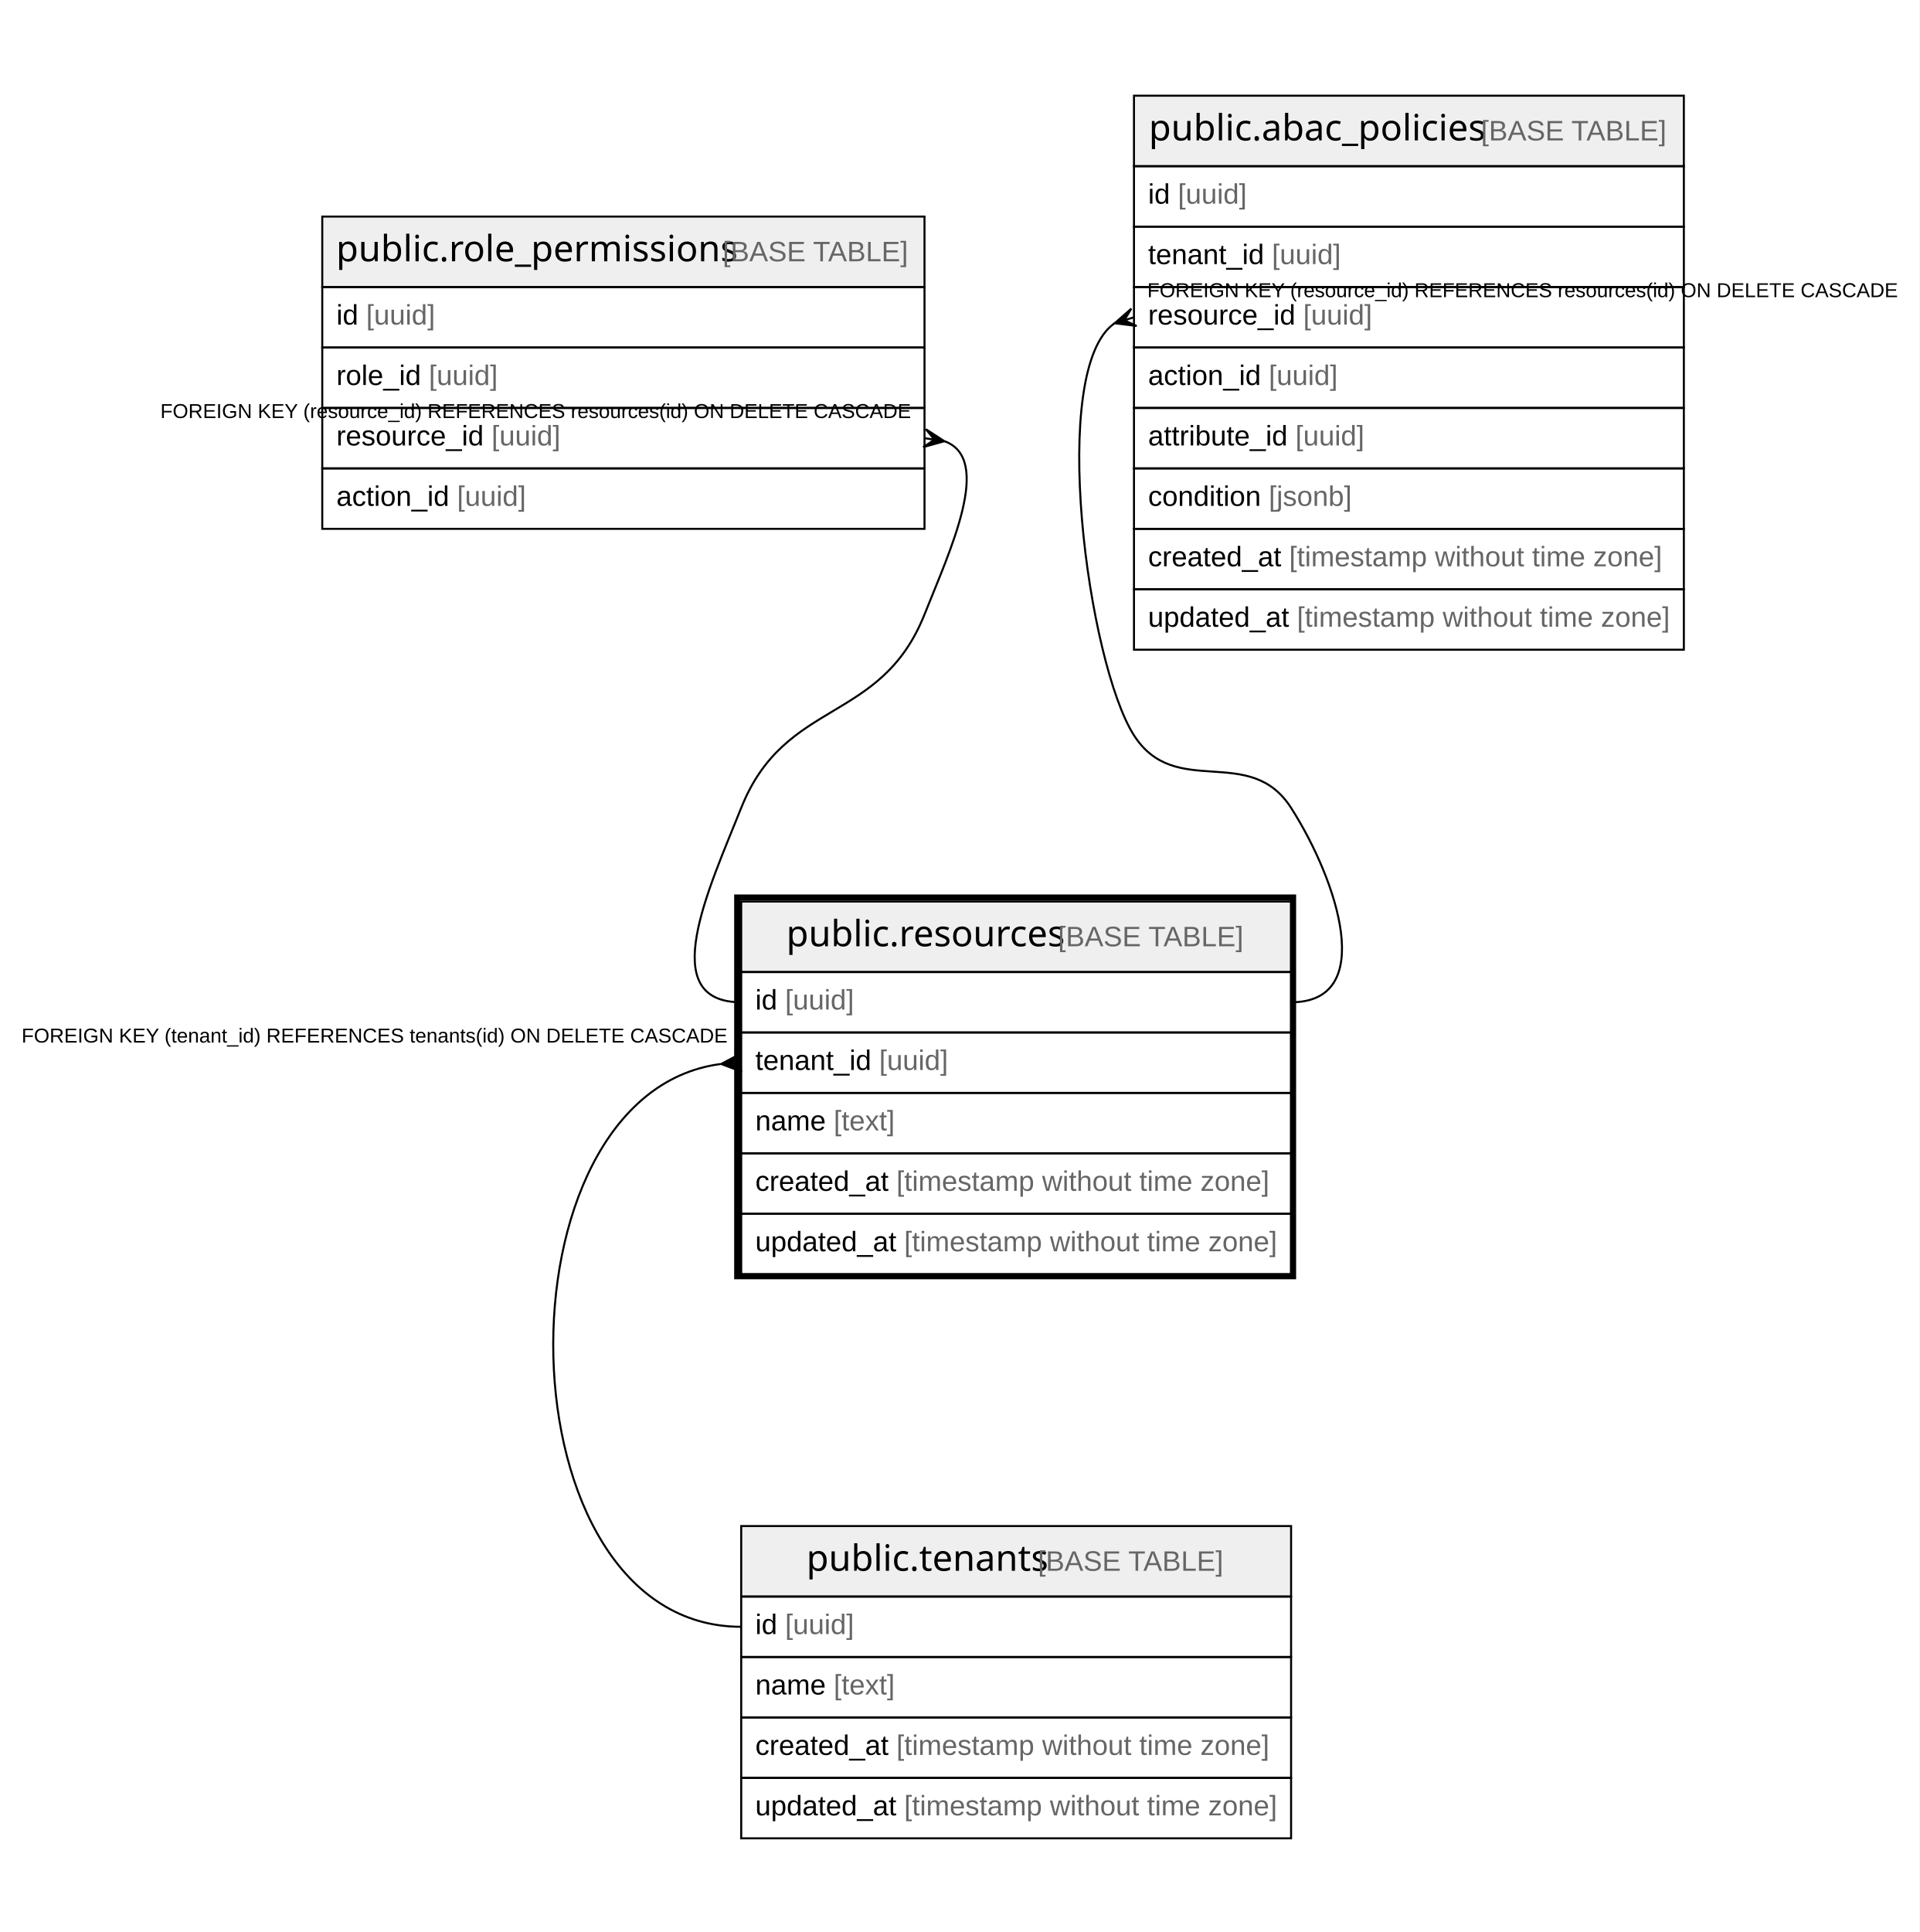
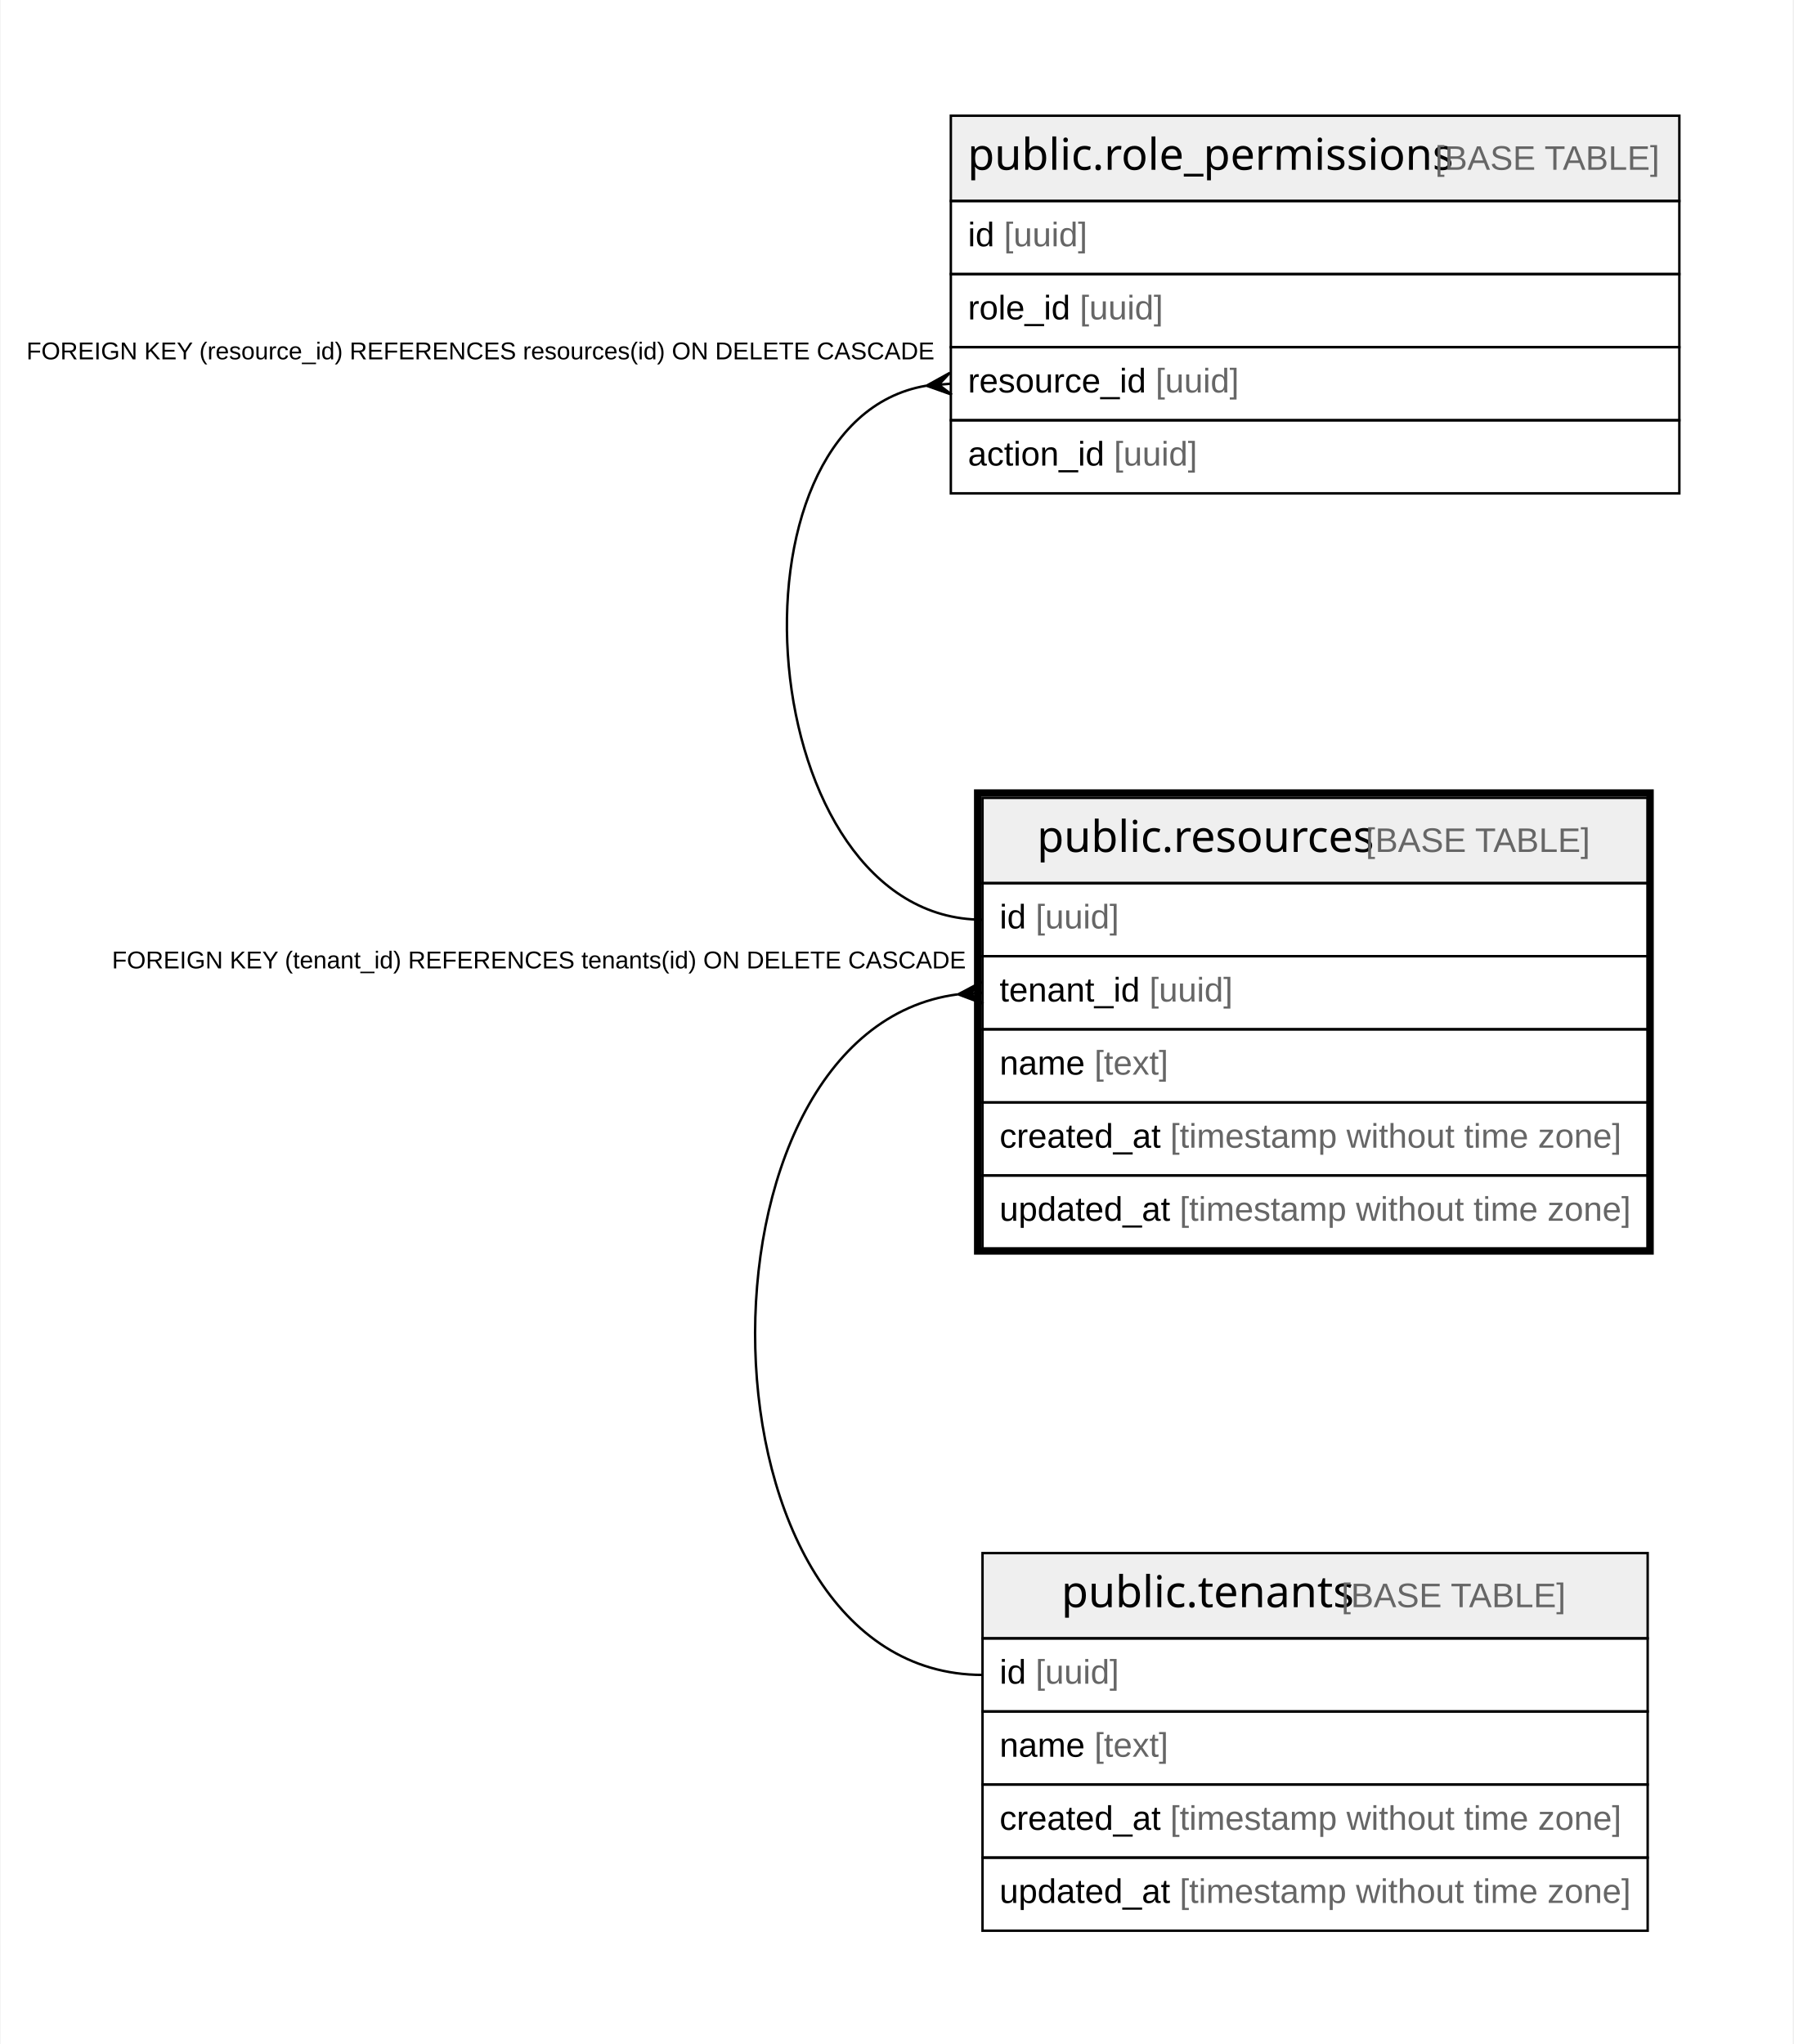
- <svg xmlns="http://www.w3.org/2000/svg" width="953pt" height="959pt" viewBox="0.00 0.00 953.00 959.00">
-   <g id="graph0" class="graph" transform="scale(1 1) rotate(0) translate(4 955)">
-     <polygon fill="#ffffff" stroke="transparent" points="-4,4 -4,-955 949,-955 949,4 -4,4" />
+ <svg xmlns="http://www.w3.org/2000/svg" width="736pt" height="839pt" viewBox="0.00 0.00 735.50 839.00">
+   <g id="graph0" class="graph" transform="scale(1 1) rotate(0) translate(4 835)">
+     <polygon fill="#ffffff" stroke="transparent" points="-4,4 -4,-835 731.5,-835 731.5,4 -4,4" />
    <g id="node1" class="node">
-       <polygon fill="#efefef" stroke="transparent" points="364,-472.5 364,-507.5 637,-507.5 637,-472.5 364,-472.5" />
-       <polygon fill="none" stroke="#000000" points="364,-472.5 364,-507.5 637,-507.5 637,-472.5 364,-472.5" />
-       <text text-anchor="start" x="386.364" y="-485.3" font-family="Arial Bold" font-size="18.00" fill="#000000">public.resources</text>
-       <text text-anchor="start" x="517.382" y="-485.3" font-family="Arial" font-size="14.00" fill="#000000"> </text>
-       <text text-anchor="start" x="521.273" y="-485.3" font-family="Arial" font-size="14.00" fill="#666666">[BASE TABLE]</text>
-       <polygon fill="none" stroke="#000000" points="364,-442.5 364,-472.5 637,-472.5 637,-442.5 364,-442.5" />
-       <text text-anchor="start" x="371" y="-453.9" font-family="Arial" font-size="14.00" fill="#000000">id </text>
-       <text text-anchor="start" x="385.78" y="-453.9" font-family="Arial" font-size="14.00" fill="#666666">[uuid]</text>
-       <polygon fill="none" stroke="#000000" points="364,-412.5 364,-442.5 637,-442.5 637,-412.5 364,-412.5" />
-       <text text-anchor="start" x="371" y="-423.9" font-family="Arial" font-size="14.00" fill="#000000">tenant_id </text>
-       <text text-anchor="start" x="432.474" y="-423.9" font-family="Arial" font-size="14.00" fill="#666666">[uuid]</text>
-       <polygon fill="none" stroke="#000000" points="364,-382.5 364,-412.5 637,-412.5 637,-382.5 364,-382.5" />
-       <text text-anchor="start" x="371" y="-393.9" font-family="Arial" font-size="14.00" fill="#000000">name </text>
-       <text text-anchor="start" x="409.899" y="-393.9" font-family="Arial" font-size="14.00" fill="#666666">[text]</text>
-       <polygon fill="none" stroke="#000000" points="364,-352.5 364,-382.5 637,-382.5 637,-352.5 364,-352.5" />
-       <text text-anchor="start" x="371" y="-363.9" font-family="Arial" font-size="14.00" fill="#000000">created_at </text>
-       <text text-anchor="start" x="441.028" y="-363.9" font-family="Arial" font-size="14.00" fill="#666666">[timestamp without time zone]</text>
-       <polygon fill="none" stroke="#000000" points="364,-322.5 364,-352.5 637,-352.5 637,-322.5 364,-322.5" />
-       <text text-anchor="start" x="370.964" y="-333.9" font-family="Arial" font-size="14.00" fill="#000000">updated_at </text>
-       <text text-anchor="start" x="444.896" y="-333.9" font-family="Arial" font-size="14.00" fill="#666666">[timestamp without time zone]</text>
-       <polygon fill="none" stroke="#000000" stroke-width="3" points="362,-321.5 362,-509.5 638,-509.5 638,-321.5 362,-321.5" />
+       <polygon fill="#efefef" stroke="transparent" points="399,-472.5 399,-507.5 672,-507.5 672,-472.5 399,-472.5" />
+       <polygon fill="none" stroke="#000000" points="399,-472.5 399,-507.5 672,-507.5 672,-472.5 399,-472.5" />
+       <text text-anchor="start" x="421.364" y="-485.3" font-family="Arial Bold" font-size="18.00" fill="#000000">public.resources</text>
+       <text text-anchor="start" x="552.382" y="-485.3" font-family="Arial" font-size="14.00" fill="#000000"> </text>
+       <text text-anchor="start" x="556.273" y="-485.3" font-family="Arial" font-size="14.00" fill="#666666">[BASE TABLE]</text>
+       <polygon fill="none" stroke="#000000" points="399,-442.5 399,-472.5 672,-472.5 672,-442.5 399,-442.5" />
+       <text text-anchor="start" x="406" y="-453.9" font-family="Arial" font-size="14.00" fill="#000000">id </text>
+       <text text-anchor="start" x="420.78" y="-453.9" font-family="Arial" font-size="14.00" fill="#666666">[uuid]</text>
+       <polygon fill="none" stroke="#000000" points="399,-412.5 399,-442.5 672,-442.5 672,-412.5 399,-412.5" />
+       <text text-anchor="start" x="406" y="-423.9" font-family="Arial" font-size="14.00" fill="#000000">tenant_id </text>
+       <text text-anchor="start" x="467.474" y="-423.9" font-family="Arial" font-size="14.00" fill="#666666">[uuid]</text>
+       <polygon fill="none" stroke="#000000" points="399,-382.5 399,-412.5 672,-412.5 672,-382.5 399,-382.5" />
+       <text text-anchor="start" x="406" y="-393.9" font-family="Arial" font-size="14.00" fill="#000000">name </text>
+       <text text-anchor="start" x="444.899" y="-393.9" font-family="Arial" font-size="14.00" fill="#666666">[text]</text>
+       <polygon fill="none" stroke="#000000" points="399,-352.5 399,-382.5 672,-382.5 672,-352.5 399,-352.5" />
+       <text text-anchor="start" x="406" y="-363.9" font-family="Arial" font-size="14.00" fill="#000000">created_at </text>
+       <text text-anchor="start" x="476.028" y="-363.9" font-family="Arial" font-size="14.00" fill="#666666">[timestamp without time zone]</text>
+       <polygon fill="none" stroke="#000000" points="399,-322.5 399,-352.5 672,-352.5 672,-322.5 399,-322.5" />
+       <text text-anchor="start" x="405.964" y="-333.9" font-family="Arial" font-size="14.00" fill="#000000">updated_at </text>
+       <text text-anchor="start" x="479.896" y="-333.9" font-family="Arial" font-size="14.00" fill="#666666">[timestamp without time zone]</text>
+       <polygon fill="none" stroke="#000000" stroke-width="3" points="397,-321.5 397,-509.5 673,-509.5 673,-321.5 397,-321.5" />
    </g>
-     <g id="node4" class="node">
-       <polygon fill="#efefef" stroke="transparent" points="364,-162.5 364,-197.5 637,-197.5 637,-162.5 364,-162.5" />
-       <polygon fill="none" stroke="#000000" points="364,-162.5 364,-197.5 637,-197.5 637,-162.5 364,-162.5" />
-       <text text-anchor="start" x="396.354" y="-175.3" font-family="Arial Bold" font-size="18.00" fill="#000000">public.tenants</text>
-       <text text-anchor="start" x="507.392" y="-175.3" font-family="Arial" font-size="14.00" fill="#000000"> </text>
-       <text text-anchor="start" x="511.283" y="-175.3" font-family="Arial" font-size="14.00" fill="#666666">[BASE TABLE]</text>
-       <polygon fill="none" stroke="#000000" points="364,-132.5 364,-162.5 637,-162.5 637,-132.5 364,-132.5" />
-       <text text-anchor="start" x="371" y="-143.9" font-family="Arial" font-size="14.00" fill="#000000">id </text>
-       <text text-anchor="start" x="385.78" y="-143.9" font-family="Arial" font-size="14.00" fill="#666666">[uuid]</text>
-       <polygon fill="none" stroke="#000000" points="364,-102.5 364,-132.5 637,-132.5 637,-102.5 364,-102.5" />
-       <text text-anchor="start" x="371" y="-113.9" font-family="Arial" font-size="14.00" fill="#000000">name </text>
-       <text text-anchor="start" x="409.899" y="-113.9" font-family="Arial" font-size="14.00" fill="#666666">[text]</text>
-       <polygon fill="none" stroke="#000000" points="364,-72.5 364,-102.5 637,-102.5 637,-72.5 364,-72.5" />
-       <text text-anchor="start" x="371" y="-83.9" font-family="Arial" font-size="14.00" fill="#000000">created_at </text>
-       <text text-anchor="start" x="441.028" y="-83.9" font-family="Arial" font-size="14.00" fill="#666666">[timestamp without time zone]</text>
-       <polygon fill="none" stroke="#000000" points="364,-42.5 364,-72.5 637,-72.5 637,-42.5 364,-42.5" />
-       <text text-anchor="start" x="370.964" y="-53.9" font-family="Arial" font-size="14.00" fill="#000000">updated_at </text>
-       <text text-anchor="start" x="444.896" y="-53.9" font-family="Arial" font-size="14.00" fill="#666666">[timestamp without time zone]</text>
+     <g id="node3" class="node">
+       <polygon fill="#efefef" stroke="transparent" points="399,-162.5 399,-197.5 672,-197.5 672,-162.5 399,-162.5" />
+       <polygon fill="none" stroke="#000000" points="399,-162.5 399,-197.5 672,-197.5 672,-162.5 399,-162.5" />
+       <text text-anchor="start" x="431.354" y="-175.3" font-family="Arial Bold" font-size="18.00" fill="#000000">public.tenants</text>
+       <text text-anchor="start" x="542.392" y="-175.3" font-family="Arial" font-size="14.00" fill="#000000"> </text>
+       <text text-anchor="start" x="546.283" y="-175.3" font-family="Arial" font-size="14.00" fill="#666666">[BASE TABLE]</text>
+       <polygon fill="none" stroke="#000000" points="399,-132.5 399,-162.5 672,-162.5 672,-132.5 399,-132.5" />
+       <text text-anchor="start" x="406" y="-143.9" font-family="Arial" font-size="14.00" fill="#000000">id </text>
+       <text text-anchor="start" x="420.78" y="-143.9" font-family="Arial" font-size="14.00" fill="#666666">[uuid]</text>
+       <polygon fill="none" stroke="#000000" points="399,-102.5 399,-132.5 672,-132.5 672,-102.5 399,-102.5" />
+       <text text-anchor="start" x="406" y="-113.9" font-family="Arial" font-size="14.00" fill="#000000">name </text>
+       <text text-anchor="start" x="444.899" y="-113.9" font-family="Arial" font-size="14.00" fill="#666666">[text]</text>
+       <polygon fill="none" stroke="#000000" points="399,-72.5 399,-102.5 672,-102.5 672,-72.5 399,-72.5" />
+       <text text-anchor="start" x="406" y="-83.9" font-family="Arial" font-size="14.00" fill="#000000">created_at </text>
+       <text text-anchor="start" x="476.028" y="-83.9" font-family="Arial" font-size="14.00" fill="#666666">[timestamp without time zone]</text>
+       <polygon fill="none" stroke="#000000" points="399,-42.5 399,-72.5 672,-72.5 672,-42.5 399,-42.5" />
+       <text text-anchor="start" x="405.964" y="-53.9" font-family="Arial" font-size="14.00" fill="#000000">updated_at </text>
+       <text text-anchor="start" x="479.896" y="-53.9" font-family="Arial" font-size="14.00" fill="#666666">[timestamp without time zone]</text>
    </g>
-     <g id="edge3" class="edge">
-       <path fill="none" stroke="#000000" d="M353.726,-426.839C239.655,-411.865 243.08,-147.5 364,-147.5" />
-       <polygon fill="#000000" stroke="#000000" points="354.021,-426.858 363.711,-431.991 359.01,-427.179 364,-427.5 364,-427.5 364,-427.5 359.01,-427.179 364.289,-423.009 354.021,-426.858 354.021,-426.858" />
-       <text text-anchor="start" x="6.707" y="-437.5" font-family="Arial" font-size="10.00" fill="#000000">FOREIGN KEY (tenant_id) REFERENCES tenants(id) ON DELETE CASCADE</text>
+     <g id="edge2" class="edge">
+       <path fill="none" stroke="#000000" d="M388.726,-426.839C274.655,-411.865 278.08,-147.5 399,-147.5" />
+       <polygon fill="#000000" stroke="#000000" points="389.021,-426.858 398.711,-431.991 394.01,-427.179 399,-427.5 399,-427.5 399,-427.5 394.01,-427.179 399.289,-423.009 389.021,-426.858 389.021,-426.858" />
+       <text text-anchor="start" x="41.706" y="-437.5" font-family="Arial" font-size="10.00" fill="#000000">FOREIGN KEY (tenant_id) REFERENCES tenants(id) ON DELETE CASCADE</text>
    </g>
    <g id="node2" class="node">
-       <polygon fill="#efefef" stroke="transparent" points="156,-812.5 156,-847.5 455,-847.5 455,-812.5 156,-812.5" />
-       <polygon fill="none" stroke="#000000" points="156,-812.5 156,-847.5 455,-847.5 455,-812.5 156,-812.5" />
-       <text text-anchor="start" x="162.867" y="-825.3" font-family="Arial Bold" font-size="18.00" fill="#000000">public.role_permissions</text>
-       <text text-anchor="start" x="350.879" y="-825.3" font-family="Arial" font-size="14.00" fill="#000000"> </text>
-       <text text-anchor="start" x="354.77" y="-825.3" font-family="Arial" font-size="14.00" fill="#666666">[BASE TABLE]</text>
-       <polygon fill="none" stroke="#000000" points="156,-782.5 156,-812.5 455,-812.5 455,-782.5 156,-782.5" />
-       <text text-anchor="start" x="163" y="-793.9" font-family="Arial" font-size="14.00" fill="#000000">id </text>
-       <text text-anchor="start" x="177.78" y="-793.9" font-family="Arial" font-size="14.00" fill="#666666">[uuid]</text>
-       <polygon fill="none" stroke="#000000" points="156,-752.5 156,-782.5 455,-782.5 455,-752.5 156,-752.5" />
-       <text text-anchor="start" x="163" y="-763.9" font-family="Arial" font-size="14.00" fill="#000000">role_id </text>
-       <text text-anchor="start" x="208.895" y="-763.9" font-family="Arial" font-size="14.00" fill="#666666">[uuid]</text>
-       <polygon fill="none" stroke="#000000" points="156,-722.5 156,-752.5 455,-752.5 455,-722.5 156,-722.5" />
-       <text text-anchor="start" x="163" y="-733.9" font-family="Arial" font-size="14.00" fill="#000000">resource_id </text>
-       <text text-anchor="start" x="240.014" y="-733.9" font-family="Arial" font-size="14.00" fill="#666666">[uuid]</text>
-       <polygon fill="none" stroke="#000000" points="156,-692.5 156,-722.5 455,-722.5 455,-692.5 156,-692.5" />
-       <text text-anchor="start" x="163" y="-703.9" font-family="Arial" font-size="14.00" fill="#000000">action_id </text>
-       <text text-anchor="start" x="222.907" y="-703.9" font-family="Arial" font-size="14.00" fill="#666666">[uuid]</text>
+       <polygon fill="#efefef" stroke="transparent" points="386,-752.5 386,-787.5 685,-787.5 685,-752.5 386,-752.5" />
+       <polygon fill="none" stroke="#000000" points="386,-752.5 386,-787.5 685,-787.5 685,-752.5 386,-752.5" />
+       <text text-anchor="start" x="392.867" y="-765.3" font-family="Arial Bold" font-size="18.00" fill="#000000">public.role_permissions</text>
+       <text text-anchor="start" x="580.879" y="-765.3" font-family="Arial" font-size="14.00" fill="#000000"> </text>
+       <text text-anchor="start" x="584.77" y="-765.3" font-family="Arial" font-size="14.00" fill="#666666">[BASE TABLE]</text>
+       <polygon fill="none" stroke="#000000" points="386,-722.5 386,-752.5 685,-752.5 685,-722.5 386,-722.5" />
+       <text text-anchor="start" x="393" y="-733.9" font-family="Arial" font-size="14.00" fill="#000000">id </text>
+       <text text-anchor="start" x="407.78" y="-733.9" font-family="Arial" font-size="14.00" fill="#666666">[uuid]</text>
+       <polygon fill="none" stroke="#000000" points="386,-692.5 386,-722.5 685,-722.5 685,-692.5 386,-692.5" />
+       <text text-anchor="start" x="393" y="-703.9" font-family="Arial" font-size="14.00" fill="#000000">role_id </text>
+       <text text-anchor="start" x="438.895" y="-703.9" font-family="Arial" font-size="14.00" fill="#666666">[uuid]</text>
+       <polygon fill="none" stroke="#000000" points="386,-662.5 386,-692.5 685,-692.5 685,-662.5 386,-662.5" />
+       <text text-anchor="start" x="393" y="-673.9" font-family="Arial" font-size="14.00" fill="#000000">resource_id </text>
+       <text text-anchor="start" x="470.014" y="-673.9" font-family="Arial" font-size="14.00" fill="#666666">[uuid]</text>
+       <polygon fill="none" stroke="#000000" points="386,-632.5 386,-662.5 685,-662.5 685,-632.5 386,-632.5" />
+       <text text-anchor="start" x="393" y="-643.9" font-family="Arial" font-size="14.00" fill="#000000">action_id </text>
+       <text text-anchor="start" x="452.907" y="-643.9" font-family="Arial" font-size="14.00" fill="#666666">[uuid]</text>
    </g>
    <g id="edge1" class="edge">
-       <path fill="none" stroke="#000000" d="M464.965,-735.98C489.019,-727.222 467.938,-682.456 455,-650 433.23,-595.39 385.77,-608.61 364,-554 348.118,-514.16 321.111,-457.5 364,-457.5" />
-       <polygon fill="#000000" stroke="#000000" points="464.886,-735.992 454.321,-733.052 459.943,-736.746 455,-737.5 455,-737.5 455,-737.5 459.943,-736.746 455.679,-741.948 464.886,-735.992 464.886,-735.992" />
-       <text text-anchor="start" x="75.606" y="-747.5" font-family="Arial" font-size="10.00" fill="#000000">FOREIGN KEY (resource_id) REFERENCES resources(id) ON DELETE CASCADE</text>
-     </g>
-     <g id="node3" class="node">
-       <polygon fill="#efefef" stroke="transparent" points="559,-872.5 559,-907.5 832,-907.5 832,-872.5 559,-872.5" />
-       <polygon fill="none" stroke="#000000" points="559,-872.5 559,-907.5 832,-907.5 832,-872.5 559,-872.5" />
-       <text text-anchor="start" x="566.356" y="-885.3" font-family="Arial Bold" font-size="18.00" fill="#000000">public.abac_policies</text>
-       <text text-anchor="start" x="727.391" y="-885.3" font-family="Arial" font-size="14.00" fill="#000000"> </text>
-       <text text-anchor="start" x="731.281" y="-885.3" font-family="Arial" font-size="14.00" fill="#666666">[BASE TABLE]</text>
-       <polygon fill="none" stroke="#000000" points="559,-842.5 559,-872.5 832,-872.5 832,-842.5 559,-842.5" />
-       <text text-anchor="start" x="566" y="-853.9" font-family="Arial" font-size="14.00" fill="#000000">id </text>
-       <text text-anchor="start" x="580.78" y="-853.9" font-family="Arial" font-size="14.00" fill="#666666">[uuid]</text>
-       <polygon fill="none" stroke="#000000" points="559,-812.5 559,-842.5 832,-842.5 832,-812.5 559,-812.5" />
-       <text text-anchor="start" x="566" y="-823.9" font-family="Arial" font-size="14.00" fill="#000000">tenant_id </text>
-       <text text-anchor="start" x="627.474" y="-823.9" font-family="Arial" font-size="14.00" fill="#666666">[uuid]</text>
-       <polygon fill="none" stroke="#000000" points="559,-782.5 559,-812.5 832,-812.5 832,-782.5 559,-782.5" />
-       <text text-anchor="start" x="566" y="-793.9" font-family="Arial" font-size="14.00" fill="#000000">resource_id </text>
-       <text text-anchor="start" x="643.014" y="-793.9" font-family="Arial" font-size="14.00" fill="#666666">[uuid]</text>
-       <polygon fill="none" stroke="#000000" points="559,-752.5 559,-782.5 832,-782.5 832,-752.5 559,-752.5" />
-       <text text-anchor="start" x="566" y="-763.9" font-family="Arial" font-size="14.00" fill="#000000">action_id </text>
-       <text text-anchor="start" x="625.907" y="-763.9" font-family="Arial" font-size="14.00" fill="#666666">[uuid]</text>
-       <polygon fill="none" stroke="#000000" points="559,-722.5 559,-752.5 832,-752.5 832,-722.5 559,-722.5" />
-       <text text-anchor="start" x="566" y="-733.9" font-family="Arial" font-size="14.00" fill="#000000">attribute_id </text>
-       <text text-anchor="start" x="639.132" y="-733.9" font-family="Arial" font-size="14.00" fill="#666666">[uuid]</text>
-       <polygon fill="none" stroke="#000000" points="559,-692.5 559,-722.5 832,-722.5 832,-692.5 559,-692.5" />
-       <text text-anchor="start" x="566" y="-703.9" font-family="Arial" font-size="14.00" fill="#000000">condition </text>
-       <text text-anchor="start" x="625.907" y="-703.9" font-family="Arial" font-size="14.00" fill="#666666">[jsonb]</text>
-       <polygon fill="none" stroke="#000000" points="559,-662.5 559,-692.5 832,-692.5 832,-662.5 559,-662.5" />
-       <text text-anchor="start" x="566" y="-673.9" font-family="Arial" font-size="14.00" fill="#000000">created_at </text>
-       <text text-anchor="start" x="636.028" y="-673.9" font-family="Arial" font-size="14.00" fill="#666666">[timestamp without time zone]</text>
-       <polygon fill="none" stroke="#000000" points="559,-632.5 559,-662.5 832,-662.5 832,-632.5 559,-632.5" />
-       <text text-anchor="start" x="565.964" y="-643.9" font-family="Arial" font-size="14.00" fill="#000000">updated_at </text>
-       <text text-anchor="start" x="639.896" y="-643.9" font-family="Arial" font-size="14.00" fill="#666666">[timestamp without time zone]</text>
-     </g>
-     <g id="edge2" class="edge">
-       <path fill="none" stroke="#000000" d="M549.396,-794.554C516.233,-771.939 536.09,-625.807 559,-590 579.578,-557.839 616.422,-586.161 637,-554 660.115,-517.873 679.889,-457.5 637,-457.5" />
-       <polygon fill="#000000" stroke="#000000" points="549.44,-794.567 557.68,-801.802 554.22,-796.034 559,-797.5 559,-797.5 559,-797.5 554.22,-796.034 560.32,-793.198 549.44,-794.567 549.44,-794.567" />
-       <text text-anchor="start" x="565.606" y="-807.5" font-family="Arial" font-size="10.00" fill="#000000">FOREIGN KEY (resource_id) REFERENCES resources(id) ON DELETE CASCADE</text>
+       <path fill="none" stroke="#000000" d="M375.816,-676.659C289.102,-661.889 304.591,-457.5 399,-457.5" />
+       <polygon fill="#000000" stroke="#000000" points="376.034,-676.677 385.63,-681.985 381.017,-677.088 386,-677.5 386,-677.5 386,-677.5 381.017,-677.088 386.37,-673.015 376.034,-676.677 376.034,-676.677" />
+       <text text-anchor="start" x="6.606" y="-687.5" font-family="Arial" font-size="10.00" fill="#000000">FOREIGN KEY (resource_id) REFERENCES resources(id) ON DELETE CASCADE</text>
    </g>
  </g>
</svg>
